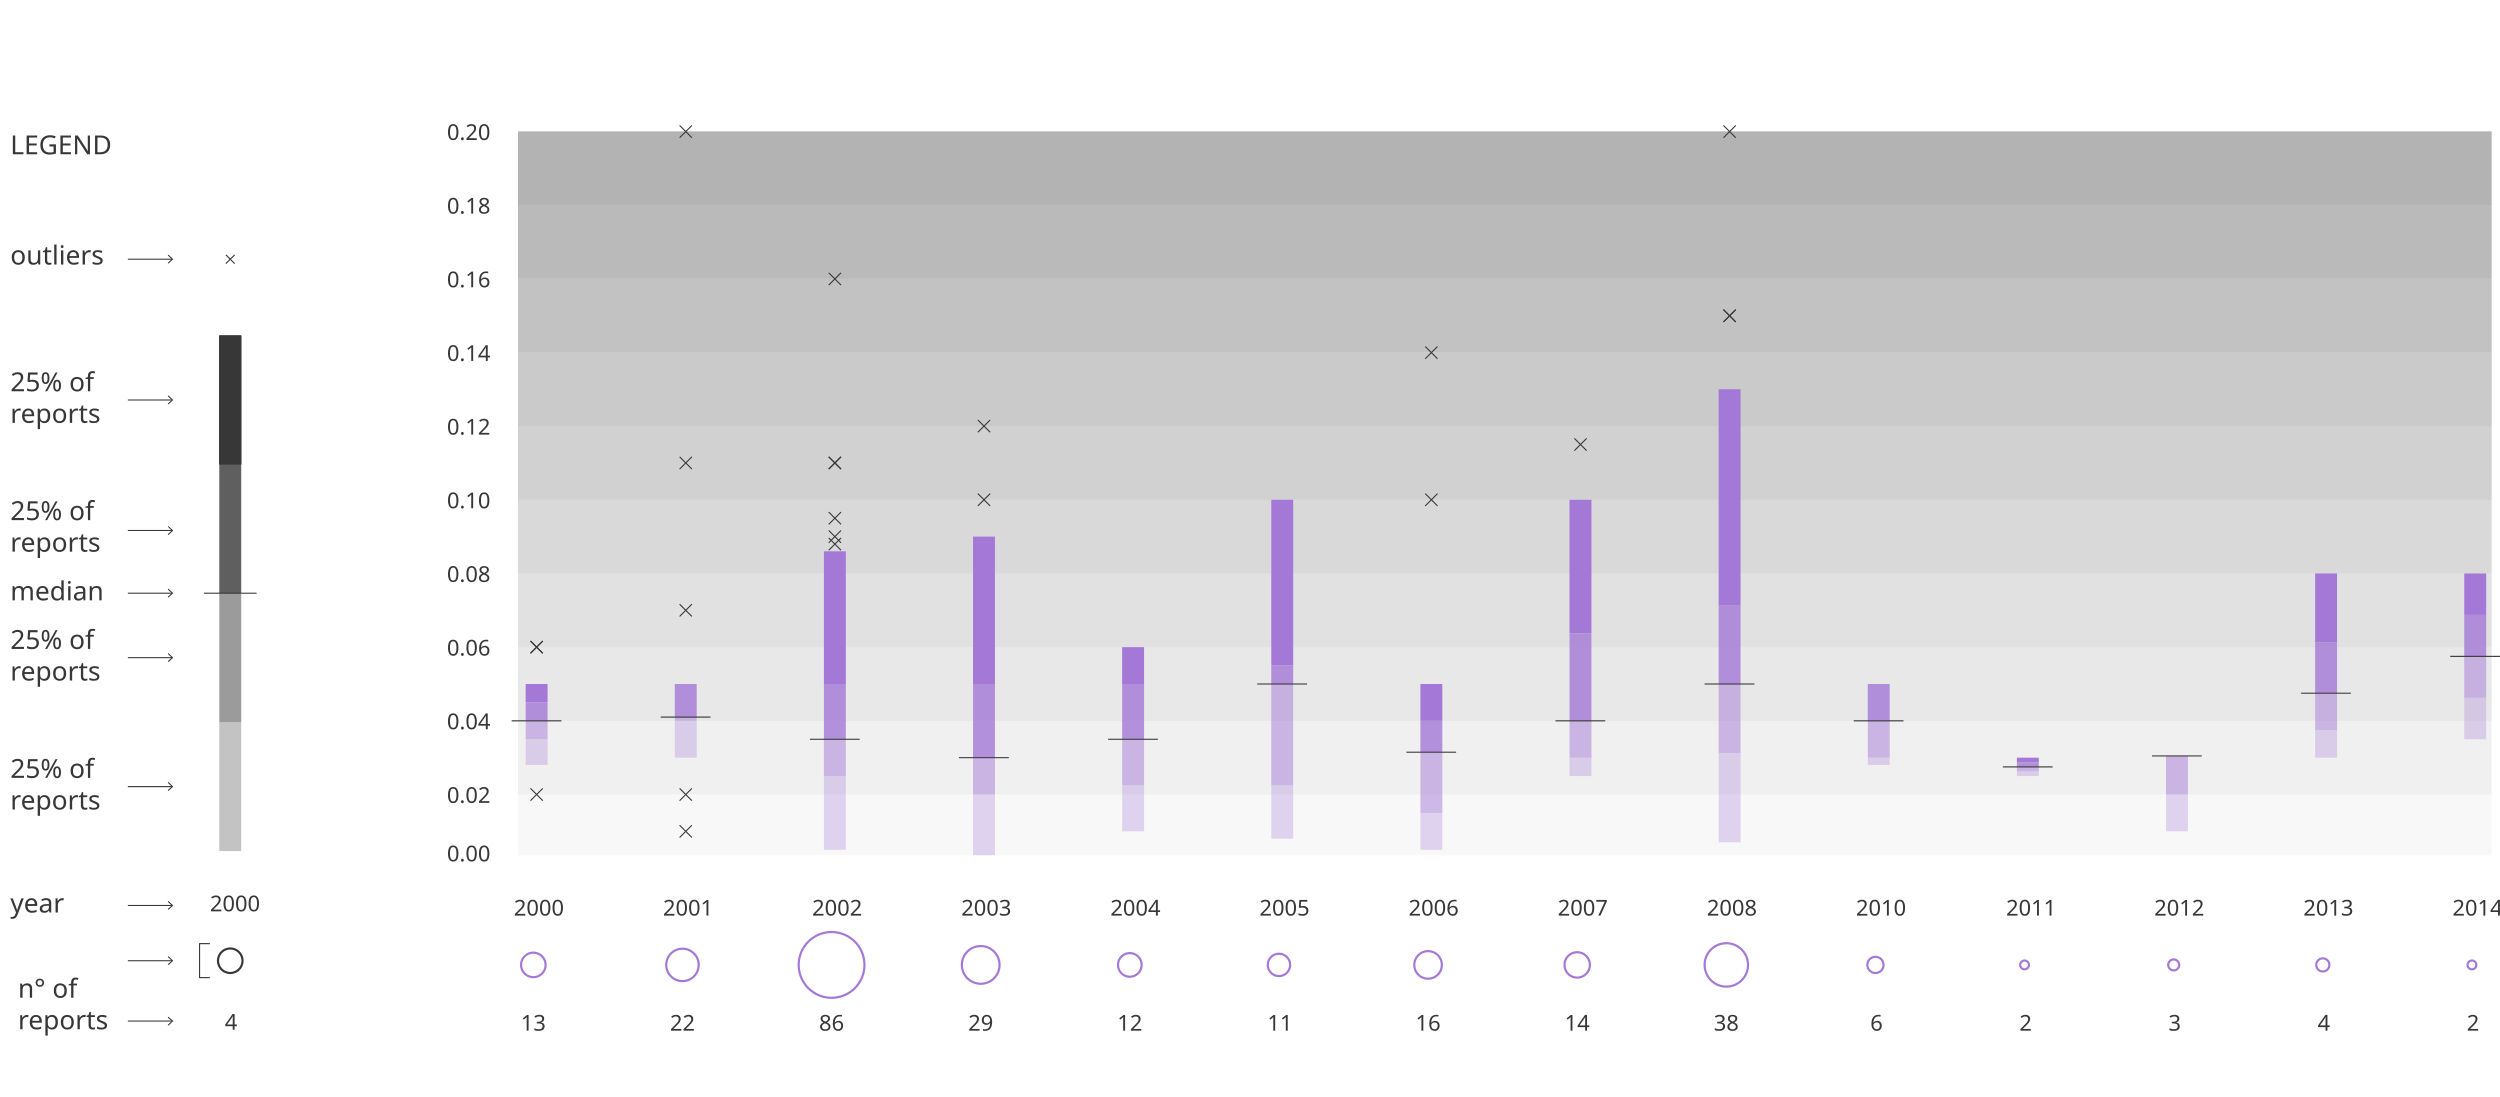
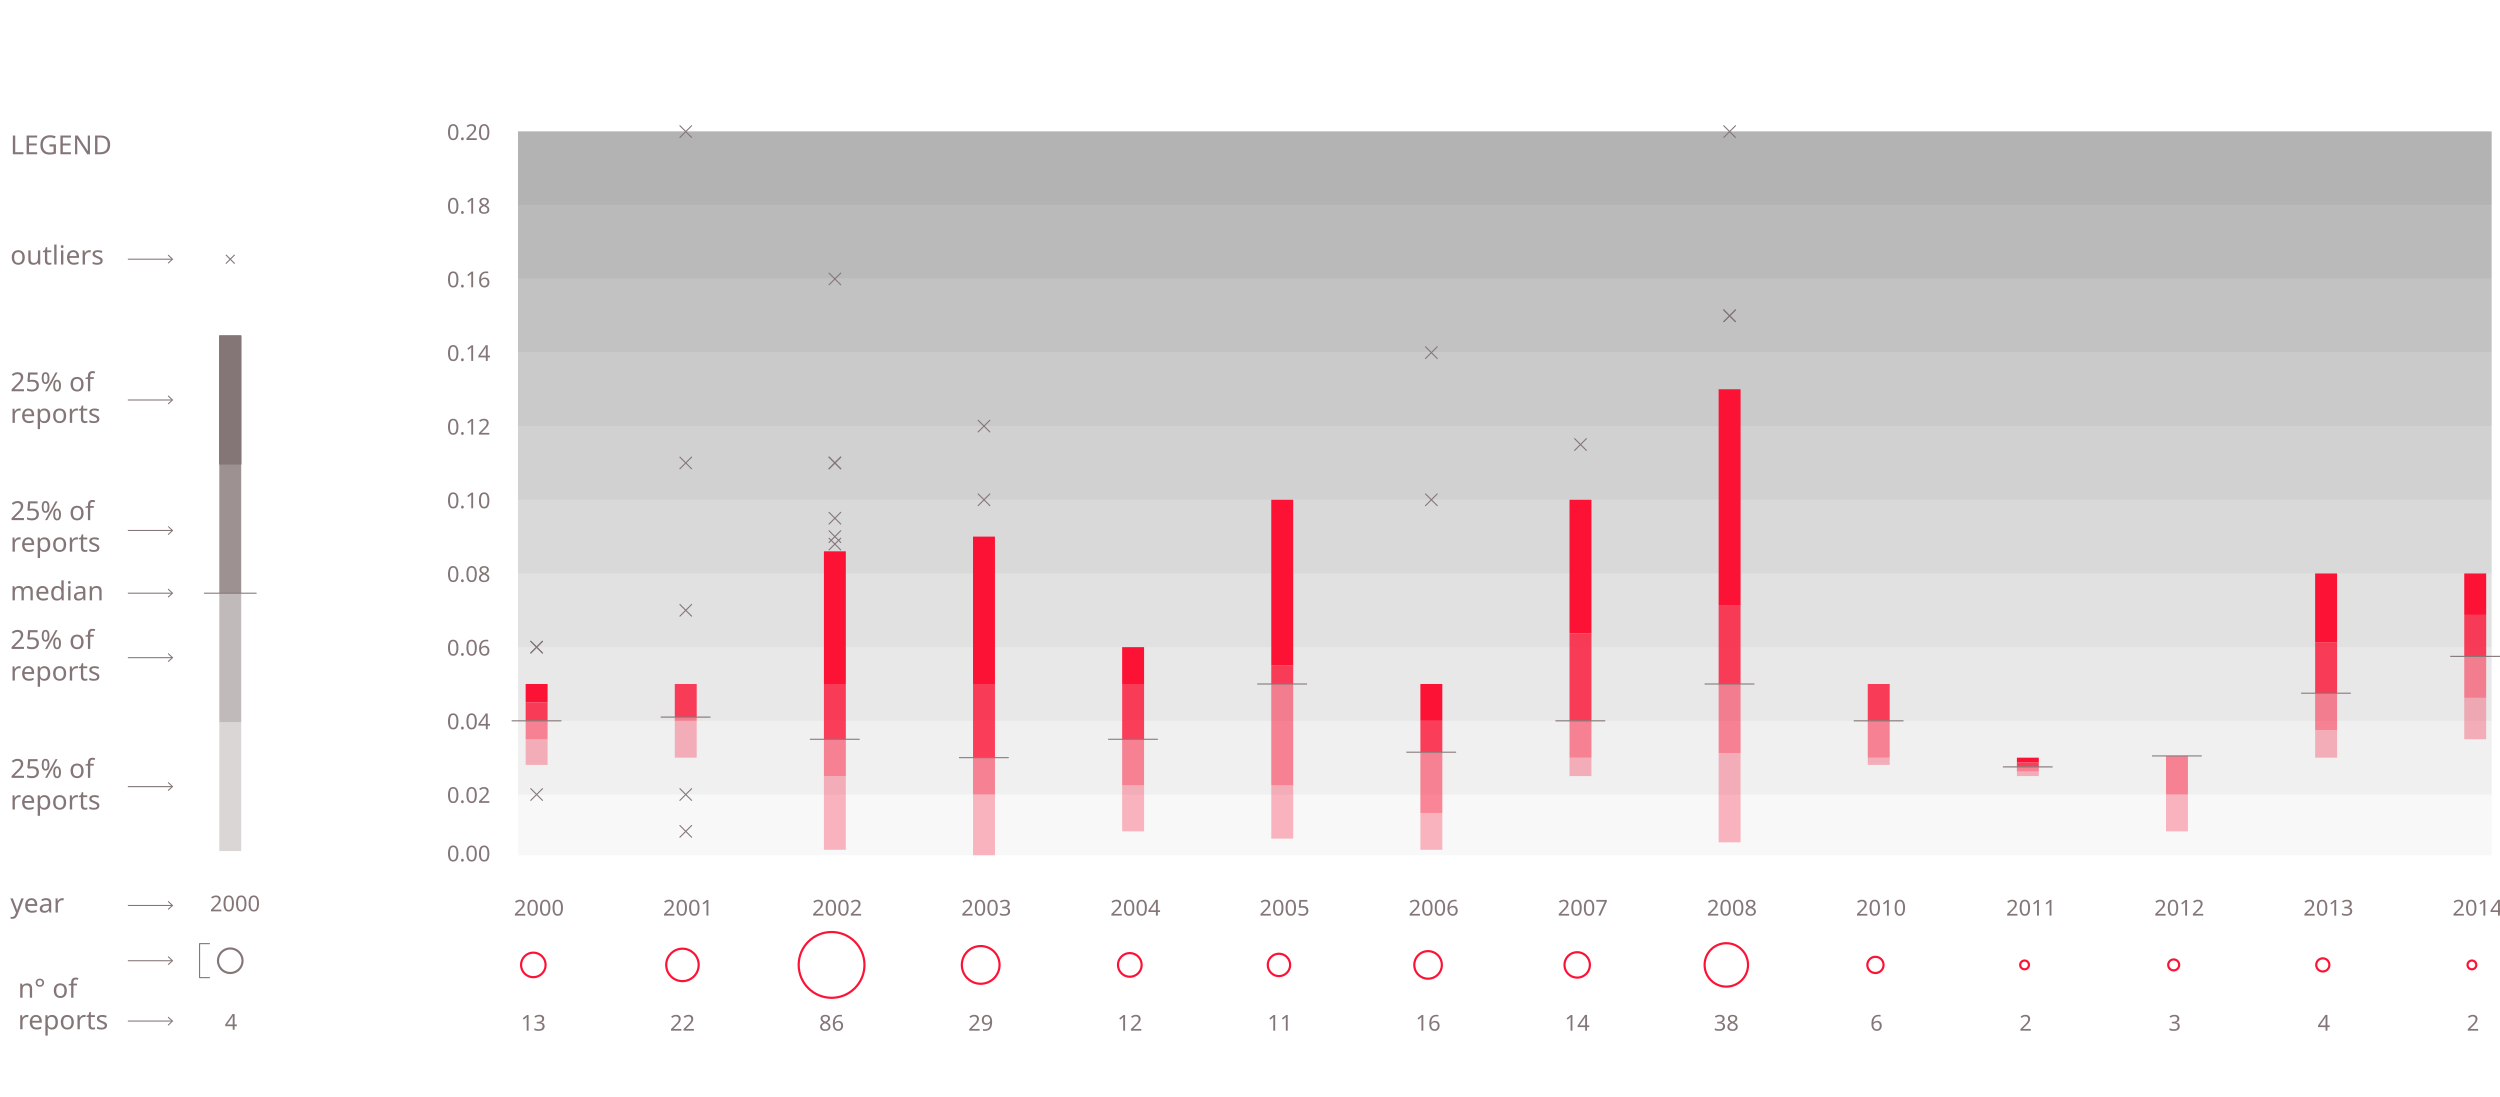
<svg xmlns="http://www.w3.org/2000/svg" version="1.1" x="0px" y="0px" viewBox="132 170.9 1140 500" style="enable-background:new 132 170.9 1140 500;" xml:space="preserve">
  <style type="text/css">
- 	.st0{fill:#373737;}
+ 	.st0{fill:#847676;}
	.st1{font-family:'SourceSansPro-Regular';}
	.st2{font-size:10px;}
	.st3{opacity:3.000000e-02;}
	.st4{opacity:6.000000e-02;}
	.st5{opacity:9.000000e-02;}
	.st6{opacity:0.12;}
	.st7{opacity:0.15;}
	.st8{opacity:0.18;}
	.st9{opacity:0.21;}
	.st10{opacity:0.24;}
	.st11{opacity:0.27;}
	.st12{opacity:0.3;}
- 	.st13{fill:none;stroke:#373737;stroke-width:0.5;stroke-linejoin:round;}
+ 	.st13{fill:none;stroke:#847676;stroke-width:0.5;stroke-linejoin:round;}
	.st14{font-family:'SourceSansPro-Bold';}
- 	.st15{fill:none;stroke:#A478D6;stroke-miterlimit:10;}
+ 	.st15{fill:none;stroke:#FC1235;stroke-miterlimit:10;}
	.st16{font-family:'SourceSansPro-Light';}
- 	.st17{fill:none;stroke:#A478D6;stroke-width:10;stroke-miterlimit:10;}
- 	.st18{opacity:0.8;fill:none;stroke:#A478D6;stroke-width:10;stroke-miterlimit:10;}
- 	.st19{opacity:0.5;fill:none;stroke:#A478D6;stroke-width:10;stroke-miterlimit:10;}
- 	.st20{opacity:0.3;fill:none;stroke:#A478D6;stroke-width:10;stroke-miterlimit:10;}
+ 	.st17{fill:none;stroke:#FC1235;stroke-width:10;stroke-miterlimit:10;}
+ 	.st18{opacity:0.8;fill:none;stroke:#FC1235;stroke-width:10;stroke-miterlimit:10;}
+ 	.st19{opacity:0.5;fill:none;stroke:#FC1235;stroke-width:10;stroke-miterlimit:10;}
+ 	.st20{opacity:0.3;fill:none;stroke:#FC1235;stroke-width:10;stroke-miterlimit:10;}
	.st21{font-size:12px;}
	.st22{enable-background:new    ;}
- 	.st23{fill:none;stroke:#373737;stroke-width:0.985;}
- 	.st24{fill:none;stroke:#373737;stroke-width:10;stroke-miterlimit:10;}
- 	.st25{opacity:0.8;fill:none;stroke:#373737;stroke-width:10;stroke-miterlimit:10;enable-background:new    ;}
- 	.st26{opacity:0.5;fill:none;stroke:#373737;stroke-width:10;stroke-miterlimit:10;enable-background:new    ;}
- 	.st27{opacity:0.3;fill:none;stroke:#373737;stroke-width:10;stroke-miterlimit:10;enable-background:new    ;}
+ 	.st23{fill:none;stroke:#847676;stroke-width:0.985;}
+ 	.st24{fill:none;stroke:#847676;stroke-width:10;stroke-miterlimit:10;}
+ 	.st25{opacity:0.8;fill:none;stroke:#847676;stroke-width:10;stroke-miterlimit:10;enable-background:new    ;}
+ 	.st26{opacity:0.5;fill:none;stroke:#847676;stroke-width:10;stroke-miterlimit:10;enable-background:new    ;}
+ 	.st27{opacity:0.3;fill:none;stroke:#847676;stroke-width:10;stroke-miterlimit:10;enable-background:new    ;}
</style>
  <g id="levels">
</g>
  <g id="Layer_1">
</g>
  <g id="sfondo">
</g>
  <g id="outliers">
</g>
  <g id="outliers_croci">
</g>
  <g id="numeri">
</g>
  <g id="h_axis">
</g>
  <g id="BOXPLOT_STILATI">
</g>
  <g id="mediane">
    <g>
      <g transform="translate(0,0)">
        <g transform="translate(0,332.2901)">
          <text transform="matrix(1 0 0 1 335.804 204.73)" class="st0 st1 st2">0.02</text>
        </g>
        <g transform="translate(0,332.2901)">
          <text transform="matrix(1 0 0 1 335.804 231.3967)" class="st0 st1 st2">0.00</text>
        </g>
        <g transform="translate(0,298.7023)">
          <text transform="matrix(1 0 0 1 335.804 204.73)" class="st0 st1 st2">0.04</text>
        </g>
        <g transform="translate(0,265.1145)">
          <text transform="matrix(1 0 0 1 335.804 204.73)" class="st0 st1 st2">0.06</text>
        </g>
        <g transform="translate(0,231.5267)">
          <text transform="matrix(1 0 0 1 335.804 204.73)" class="st0 st1 st2">0.08</text>
        </g>
        <g transform="translate(0,197.9389)">
          <text transform="matrix(1 0 0 1 335.804 204.73)" class="st0 st1 st2">0.10</text>
        </g>
        <g transform="translate(0,164.3511)">
          <text transform="matrix(1 0 0 1 335.804 204.73)" class="st0 st1 st2">0.12</text>
        </g>
        <g transform="translate(0,130.7634)">
          <text transform="matrix(1 0 0 1 335.804 204.73)" class="st0 st1 st2">0.14</text>
        </g>
        <g transform="translate(0,97.17557)">
          <text transform="matrix(1 0 0 1 335.804 204.73)" class="st0 st1 st2">0.16</text>
        </g>
        <g transform="translate(0,63.58779)">
          <text transform="matrix(1 0 0 1 335.804 204.73)" class="st0 st1 st2">0.18</text>
        </g>
        <g transform="translate(0,30)">
          <text transform="matrix(1 0 0 1 335.804 204.73)" class="st0 st1 st2">0.20</text>
        </g>
      </g>
      <rect x="368.2" y="533.2" class="st3" width="900" height="27.7" />
      <rect x="368.2" y="499.6" class="st4" width="900" height="33.6" />
      <rect x="368.2" y="466" class="st5" width="900" height="33.6" />
      <rect x="368.2" y="432.4" class="st6" width="900" height="33.6" />
      <rect x="368.2" y="398.8" class="st7" width="900" height="33.6" />
      <rect x="368.2" y="365.2" class="st8" width="900" height="33.6" />
      <rect x="368.2" y="331.6" class="st9" width="900" height="33.6" />
      <rect x="368.2" y="298" class="st10" width="900" height="33.6" />
      <polyline class="st11" points="368.2,264.4 1268.2,264.4 1268.2,298 368.2,298   " />
      <rect x="368.2" y="230.8" class="st12" width="900" height="33.6" />
      <g>
        <g>
          <line class="st13" x1="379.5" y1="536" x2="373.9" y2="530.4" />
          <line class="st13" x1="379.5" y1="530.4" x2="373.9" y2="536" />
        </g>
      </g>
      <g>
        <g>
          <line class="st13" x1="379.5" y1="468.8" x2="373.9" y2="463.2" />
          <line class="st13" x1="379.5" y1="463.2" x2="373.9" y2="468.8" />
        </g>
      </g>
      <g>
        <g>
          <line class="st13" x1="379.5" y1="468.8" x2="373.9" y2="463.2" />
          <line class="st13" x1="379.5" y1="463.2" x2="373.9" y2="468.8" />
        </g>
      </g>
      <g>
        <g>
          <line class="st13" x1="447.5" y1="552.8" x2="441.9" y2="547.2" />
          <line class="st13" x1="447.5" y1="547.2" x2="441.9" y2="552.8" />
        </g>
      </g>
      <g>
        <g>
          <line class="st13" x1="447.5" y1="536" x2="441.9" y2="530.4" />
          <line class="st13" x1="447.5" y1="530.4" x2="441.9" y2="536" />
        </g>
      </g>
      <g>
        <g>
          <line class="st13" x1="447.5" y1="452" x2="441.9" y2="446.4" />
          <line class="st13" x1="447.5" y1="446.4" x2="441.9" y2="452" />
        </g>
      </g>
      <g>
        <g>
          <line class="st13" x1="447.5" y1="384.8" x2="441.9" y2="379.2" />
          <line class="st13" x1="447.5" y1="379.2" x2="441.9" y2="384.8" />
        </g>
      </g>
      <g>
        <g>
          <line class="st13" x1="447.5" y1="233.7" x2="441.9" y2="228.1" />
          <line class="st13" x1="447.5" y1="228.1" x2="441.9" y2="233.7" />
        </g>
      </g>
      <g>
        <g>
          <line class="st13" x1="515.5" y1="421.8" x2="509.9" y2="416.2" />
          <line class="st13" x1="515.5" y1="416.2" x2="509.9" y2="421.8" />
        </g>
      </g>
      <g>
        <g>
          <line class="st13" x1="515.5" y1="418.4" x2="509.9" y2="412.8" />
          <line class="st13" x1="515.5" y1="412.8" x2="509.9" y2="418.4" />
        </g>
      </g>
      <g>
        <g>
          <line class="st13" x1="515.5" y1="410" x2="509.9" y2="404.4" />
          <line class="st13" x1="515.5" y1="404.4" x2="509.9" y2="410" />
        </g>
      </g>
      <g>
        <g>
          <line class="st13" x1="515.5" y1="384.8" x2="509.9" y2="379.2" />
          <line class="st13" x1="515.5" y1="379.2" x2="509.9" y2="384.8" />
        </g>
      </g>
      <g>
        <g>
          <line class="st13" x1="515.5" y1="384.8" x2="509.9" y2="379.2" />
          <line class="st13" x1="515.5" y1="379.2" x2="509.9" y2="384.8" />
        </g>
      </g>
      <g>
        <g>
          <line class="st13" x1="515.5" y1="300.9" x2="509.9" y2="295.3" />
          <line class="st13" x1="515.5" y1="295.3" x2="509.9" y2="300.9" />
        </g>
      </g>
      <g>
        <g>
          <line class="st13" x1="583.5" y1="401.6" x2="577.9" y2="396" />
          <line class="st13" x1="583.5" y1="396" x2="577.9" y2="401.6" />
        </g>
      </g>
      <g>
        <g>
          <line class="st13" x1="583.5" y1="368" x2="577.9" y2="362.4" />
          <line class="st13" x1="583.5" y1="362.4" x2="577.9" y2="368" />
        </g>
      </g>
      <g>
        <g>
          <line class="st13" x1="787.5" y1="401.6" x2="781.9" y2="396" />
          <line class="st13" x1="787.5" y1="396" x2="781.9" y2="401.6" />
        </g>
      </g>
      <g>
        <g>
          <line class="st13" x1="787.5" y1="334.5" x2="781.9" y2="328.9" />
          <line class="st13" x1="787.5" y1="328.9" x2="781.9" y2="334.5" />
        </g>
      </g>
      <g>
        <g>
          <line class="st13" x1="855.5" y1="376.4" x2="849.9" y2="370.8" />
          <line class="st13" x1="855.5" y1="370.8" x2="849.9" y2="376.4" />
        </g>
      </g>
      <g>
        <g>
          <line class="st13" x1="923.5" y1="317.7" x2="917.9" y2="312.1" />
          <line class="st13" x1="923.5" y1="312.1" x2="917.9" y2="317.7" />
        </g>
      </g>
      <g>
        <g>
          <line class="st13" x1="923.5" y1="317.7" x2="917.9" y2="312.1" />
          <line class="st13" x1="923.5" y1="312.1" x2="917.9" y2="317.7" />
        </g>
      </g>
      <g>
        <g>
          <line class="st13" x1="923.5" y1="233.7" x2="917.9" y2="228.1" />
          <line class="st13" x1="923.5" y1="228.1" x2="917.9" y2="233.7" />
        </g>
      </g>
      <text transform="matrix(1 0 0 1 369.4857 640.89)" class="st0 st14 st2">13</text>
      <text transform="matrix(1 0 0 1 437.4857 640.89)" class="st0 st14 st2">22</text>
      <text transform="matrix(1 0 0 1 505.4857 640.89)" class="st0 st14 st2">86</text>
      <text transform="matrix(1 0 0 1 573.4857 640.89)" class="st0 st14 st2">29</text>
      <text transform="matrix(1 0 0 1 641.4857 640.89)" class="st0 st14 st2">12</text>
      <text transform="matrix(1 0 0 1 709.931 640.89)" class="st0 st14 st2">11</text>
      <text transform="matrix(1 0 0 1 777.4857 640.89)" class="st0 st14 st2">16</text>
      <text transform="matrix(1 0 0 1 845.4857 640.89)" class="st0 st14 st2">14</text>
      <text transform="matrix(1 0 0 1 913.4857 640.89)" class="st0 st14 st2">38</text>
      <text transform="matrix(1 0 0 1 984.8226 640.89)" class="st0 st14 st2">6</text>
      <text transform="matrix(1 0 0 1 1052.823 640.89)" class="st0 st14 st2">2</text>
      <text transform="matrix(1 0 0 1 1120.823 640.89)" class="st0 st14 st2">3</text>
      <text transform="matrix(1 0 0 1 1188.823 640.89)" class="st0 st14 st2">4</text>
      <text transform="matrix(1 0 0 1 1256.823 640.89)" class="st0 st14 st2">2</text>
      <g transform="translate(0,410)">
        <circle class="st15" cx="375.2" cy="200.9" r="5.6" />
        <circle class="st15" cx="443.2" cy="200.9" r="7.4" />
        <circle class="st15" cx="511.2" cy="200.9" r="15" />
        <circle class="st15" cx="579.2" cy="200.9" r="8.6" />
        <circle class="st15" cx="647.2" cy="200.9" r="5.4" />
        <circle class="st15" cx="715.2" cy="200.9" r="5.1" />
        <circle class="st15" cx="783.2" cy="200.9" r="6.3" />
        <circle class="st15" cx="851.2" cy="200.9" r="5.8" />
        <circle class="st15" cx="919.2" cy="200.9" r="9.9" />
        <circle class="st15" cx="987.2" cy="200.9" r="3.7" />
        <circle class="st15" cx="1055.2" cy="200.9" r="2" />
        <circle class="st15" cx="1123.2" cy="200.9" r="2.5" />
        <circle class="st15" cx="1191.2" cy="200.9" r="3" />
        <circle class="st15" cx="1259.2" cy="200.9" r="2" />
      </g>
      <text transform="matrix(1 0 0 1 366.3119 588.41)" class="st0 st16 st2">2000</text>
      <text transform="matrix(1 0 0 1 434.3119 588.41)" class="st0 st16 st2">2001</text>
      <text transform="matrix(1 0 0 1 502.3118 588.41)" class="st0 st16 st2">2002</text>
      <text transform="matrix(1 0 0 1 570.3118 588.41)" class="st0 st16 st2">2003</text>
      <text transform="matrix(1 0 0 1 638.3119 588.41)" class="st0 st16 st2">2004</text>
      <text transform="matrix(1 0 0 1 706.3118 588.41)" class="st0 st16 st2">2005</text>
      <text transform="matrix(1 0 0 1 774.3118 588.41)" class="st0 st16 st2">2006</text>
      <text transform="matrix(1 0 0 1 842.3118 588.41)" class="st0 st16 st2">2007</text>
      <text transform="matrix(1 0 0 1 910.3118 588.41)" class="st0 st16 st2">2008</text>
      <text transform="matrix(1 0 0 1 978.3119 588.41)" class="st0 st16 st2">2010</text>
      <text transform="matrix(1 0 0 1 1046.757 588.41)" class="st0 st16 st2">2011</text>
      <text transform="matrix(1 0 0 1 1114.312 588.41)" class="st0 st16 st2">2012</text>
      <text transform="matrix(1 0 0 1 1182.312 588.41)" class="st0 st16 st2">2013</text>
      <text transform="matrix(1 0 0 1 1250.312 588.41)" class="st0 st16 st2">2014</text>
      <line class="st17" x1="1260.7" y1="451.3" x2="1260.7" y2="432.4" />
      <line class="st18" x1="1260.7" y1="470.2" x2="1260.7" y2="451.3" />
      <line class="st19" x1="1260.7" y1="489.1" x2="1260.7" y2="470.2" />
      <line class="st20" x1="1260.7" y1="508" x2="1260.7" y2="489.1" />
      <line class="st17" x1="1192.7" y1="463.9" x2="1192.7" y2="432.4" />
      <line class="st18" x1="1192.7" y1="487" x2="1192.7" y2="463.9" />
      <line class="st19" x1="1192.7" y1="503.8" x2="1192.7" y2="487" />
      <line class="st20" x1="1192.7" y1="516.4" x2="1192.7" y2="503.8" />
      <line class="st19" x1="1124.7" y1="533.2" x2="1124.7" y2="515.6" />
      <line class="st20" x1="1124.7" y1="550" x2="1124.7" y2="533.2" />
      <line class="st17" x1="1056.7" y1="518.5" x2="1056.7" y2="516.4" />
      <line class="st18" x1="1056.7" y1="520.6" x2="1056.7" y2="518.5" />
      <line class="st19" x1="1056.7" y1="522.7" x2="1056.7" y2="520.6" />
      <line class="st20" x1="1056.7" y1="524.8" x2="1056.7" y2="522.7" />
      <line class="st18" x1="988.7" y1="499.6" x2="988.7" y2="482.8" />
      <line class="st19" x1="988.7" y1="516.4" x2="988.7" y2="499.6" />
      <line class="st20" x1="988.7" y1="519.7" x2="988.7" y2="516.4" />
      <line class="st17" x1="920.7" y1="447.1" x2="920.7" y2="348.4" />
      <line class="st18" x1="920.7" y1="482.8" x2="920.7" y2="447.1" />
      <line class="st19" x1="920.7" y1="514.3" x2="920.7" y2="482.8" />
      <line class="st20" x1="920.7" y1="555" x2="920.7" y2="514.3" />
      <line class="st17" x1="852.7" y1="459.7" x2="852.7" y2="398.8" />
      <line class="st18" x1="852.7" y1="499.6" x2="852.7" y2="459.7" />
      <line class="st19" x1="852.7" y1="516.4" x2="852.7" y2="499.6" />
      <line class="st20" x1="852.7" y1="524.8" x2="852.7" y2="516.4" />
      <line class="st17" x1="784.7" y1="499.6" x2="784.7" y2="482.8" />
      <line class="st18" x1="784.7" y1="513.9" x2="784.7" y2="499.6" />
      <line class="st19" x1="784.7" y1="541.6" x2="784.7" y2="513.9" />
      <line class="st20" x1="784.7" y1="558.4" x2="784.7" y2="541.6" />
      <line class="st17" x1="716.7" y1="474.4" x2="716.7" y2="398.8" />
      <line class="st18" x1="716.7" y1="482.8" x2="716.7" y2="474.4" />
      <line class="st19" x1="716.7" y1="529" x2="716.7" y2="482.8" />
      <line class="st20" x1="716.7" y1="553.3" x2="716.7" y2="529" />
      <line class="st17" x1="648.7" y1="482.8" x2="648.7" y2="466" />
      <line class="st18" x1="648.7" y1="508" x2="648.7" y2="482.8" />
      <line class="st19" x1="648.7" y1="529" x2="648.7" y2="508" />
      <line class="st20" x1="648.7" y1="550" x2="648.7" y2="529" />
      <line class="st17" x1="580.7" y1="482.8" x2="580.7" y2="415.6" />
      <line class="st18" x1="580.7" y1="516.4" x2="580.7" y2="482.8" />
      <line class="st19" x1="580.7" y1="533.2" x2="580.7" y2="516.4" />
      <line class="st20" x1="580.7" y1="560.9" x2="580.7" y2="533.2" />
      <line class="st17" x1="512.7" y1="482.8" x2="512.7" y2="422.3" />
      <line class="st18" x1="512.7" y1="508" x2="512.7" y2="482.8" />
      <line class="st19" x1="512.7" y1="524.8" x2="512.7" y2="508" />
      <line class="st20" x1="512.7" y1="558.4" x2="512.7" y2="524.8" />
      <line class="st18" x1="444.7" y1="497.9" x2="444.7" y2="482.8" />
      <line class="st19" x1="444.7" y1="499.6" x2="444.7" y2="497.9" />
      <line class="st20" x1="444.7" y1="516.4" x2="444.7" y2="499.6" />
      <line class="st17" x1="376.7" y1="491.2" x2="376.7" y2="482.8" />
      <line class="st18" x1="376.7" y1="499.6" x2="376.7" y2="491.2" />
      <line class="st19" x1="376.7" y1="508" x2="376.7" y2="499.6" />
      <line class="st20" x1="376.7" y1="519.7" x2="376.7" y2="508" />
      <line class="st13" x1="365.3" y1="499.6" x2="388" y2="499.6" />
      <line class="st13" x1="433.3" y1="497.9" x2="456" y2="497.9" />
      <line class="st13" x1="501.3" y1="508" x2="524" y2="508" />
      <line class="st13" x1="569.3" y1="516.4" x2="592" y2="516.4" />
      <line class="st13" x1="637.3" y1="508" x2="660" y2="508" />
      <line class="st13" x1="705.3" y1="482.8" x2="728" y2="482.8" />
      <line class="st13" x1="773.3" y1="513.9" x2="796" y2="513.9" />
      <line class="st13" x1="841.3" y1="499.6" x2="864" y2="499.6" />
      <line class="st13" x1="909.3" y1="482.8" x2="932" y2="482.8" />
      <line class="st13" x1="977.3" y1="499.6" x2="1000" y2="499.6" />
      <line class="st13" x1="1045.3" y1="520.6" x2="1068" y2="520.6" />
      <line class="st13" x1="1113.3" y1="515.6" x2="1136" y2="515.6" />
      <line class="st13" x1="1181.3" y1="487" x2="1204" y2="487" />
      <line class="st13" x1="1249.3" y1="470.2" x2="1272" y2="470.2" />
    </g>
    <g>
      <text transform="matrix(1 0 0 1 136.7 291.5166)" class="st0 st16 st21">outliers</text>
      <text transform="matrix(1 0 0 1 136.7 466.818)" class="st22">
        <tspan x="0" y="0" class="st0 st16 st21">25% of</tspan>
        <tspan x="0" y="14.4" class="st0 st16 st21">reports</tspan>
      </text>
      <text transform="matrix(1 0 0 1 136.6998 525.6174)" class="st22">
        <tspan x="0" y="0" class="st0 st16 st21">25% of</tspan>
        <tspan x="0" y="14.4" class="st0 st16 st21">reports</tspan>
      </text>
      <text transform="matrix(1 0 0 1 136.6998 587.0127)" class="st0 st16 st21">year</text>
      <text transform="matrix(1 0 0 1 136.6997 349.3174)" class="st22">
        <tspan x="0" y="0" class="st0 st16 st21">25% of</tspan>
        <tspan x="0" y="14.4" class="st0 st16 st21">reports</tspan>
      </text>
      <text transform="matrix(1 0 0 1 136.6995 408.0677)" class="st22">
        <tspan x="0" y="0" class="st0 st16 st21">25% of</tspan>
        <tspan x="0" y="14.4" class="st0 st16 st21">reports</tspan>
      </text>
      <text transform="matrix(1 0 0 1 136.7 241.2538)" class="st0 st14 st21">LEGEND</text>
      <text transform="matrix(1 0 0 1 136.6997 444.6531)" class="st0 st16 st21">median</text>
      <g>
        <text transform="matrix(1 0 0 1 140.1996 625.8562)" class="st22">
          <tspan x="0" y="0" class="st0 st16 st21">n° of</tspan>
          <tspan x="0" y="14.4" class="st0 st16 st21">reports</tspan>
        </text>
      </g>
      <circle class="st23" cx="237" cy="609" r="5.6" />
      <text transform="matrix(1 0 0 1 227.7201 586.4699)" class="st0 st16 st2">2000</text>
      <line class="st24" x1="237" y1="382.7" x2="237" y2="323.9" />
      <line class="st24" x1="237" y1="382.7" x2="237" y2="323.9" />
      <line class="st25" x1="237" y1="441.4" x2="237" y2="382.7" />
      <line class="st24" x1="237" y1="382.7" x2="237" y2="323.9" />
      <line class="st26" x1="237" y1="500.2" x2="237" y2="441.4" />
      <line class="st27" x1="237" y1="559" x2="237" y2="500.2" />
      <line class="st13" x1="225" y1="441.4" x2="249" y2="441.4" />
      <text transform="matrix(1 0 0 1 234.4961 640.4708)" class="st0 st14 st2">4</text>
      <line class="st13" x1="239" y1="291.1" x2="235" y2="287.1" />
      <line class="st13" x1="239" y1="287.1" x2="235" y2="291.1" />
      <g>
        <g>
          <line class="st13" x1="210.5" y1="289.1" x2="190.3" y2="289.1" />
          <g>
            <polygon class="st0" points="208.8,287 208.5,287.4 210.3,289.1 208.5,290.7 208.8,291.1 211,289.1      " />
          </g>
        </g>
      </g>
      <g>
        <g>
          <line class="st13" x1="210.5" y1="353.3" x2="190.3" y2="353.3" />
          <g>
            <polygon class="st0" points="208.8,351.2 208.5,351.6 210.3,353.3 208.5,354.9 208.8,355.3 211,353.3      " />
          </g>
        </g>
      </g>
      <g>
        <g>
          <line class="st13" x1="210.5" y1="412.8" x2="190.3" y2="412.8" />
          <g>
            <polygon class="st0" points="208.8,410.8 208.5,411.1 210.3,412.8 208.5,414.5 208.8,414.9 211,412.8      " />
          </g>
        </g>
      </g>
      <g>
        <g>
          <line class="st13" x1="210.5" y1="441.4" x2="190.3" y2="441.4" />
          <g>
            <polygon class="st0" points="208.8,439.3 208.5,439.7 210.3,441.4 208.5,443 208.8,443.4 211,441.4      " />
          </g>
        </g>
      </g>
      <g>
        <g>
          <line class="st13" x1="210.5" y1="470.8" x2="190.3" y2="470.8" />
          <g>
            <polygon class="st0" points="208.8,468.7 208.5,469.1 210.3,470.8 208.5,472.4 208.8,472.8 211,470.8      " />
          </g>
        </g>
      </g>
      <g>
        <g>
          <line class="st13" x1="210.5" y1="529.6" x2="190.3" y2="529.6" />
          <g>
            <polygon class="st0" points="208.8,527.5 208.5,527.9 210.3,529.6 208.5,531.2 208.8,531.6 211,529.6      " />
          </g>
        </g>
      </g>
      <g>
        <g>
          <line class="st13" x1="210.5" y1="583.8" x2="190.3" y2="583.8" />
          <g>
            <polygon class="st0" points="208.8,581.7 208.5,582.1 210.3,583.8 208.5,585.4 208.8,585.8 211,583.8      " />
          </g>
        </g>
      </g>
      <g>
        <g>
          <line class="st13" x1="210.5" y1="609" x2="190.3" y2="609" />
          <g>
            <polygon class="st0" points="208.8,606.9 208.5,607.3 210.3,609 208.5,610.6 208.8,611 211,609      " />
          </g>
        </g>
      </g>
      <g>
        <g>
          <line class="st13" x1="210.5" y1="636.5" x2="190.3" y2="636.5" />
          <g>
            <polygon class="st0" points="208.8,634.5 208.5,634.9 210.3,636.5 208.5,638.2 208.8,638.6 211,636.5      " />
          </g>
        </g>
      </g>
      <polyline class="st13" points="227.7,601.2 223,601.2 223,616.7 227.7,616.7   " />
    </g>
  </g>
</svg>
